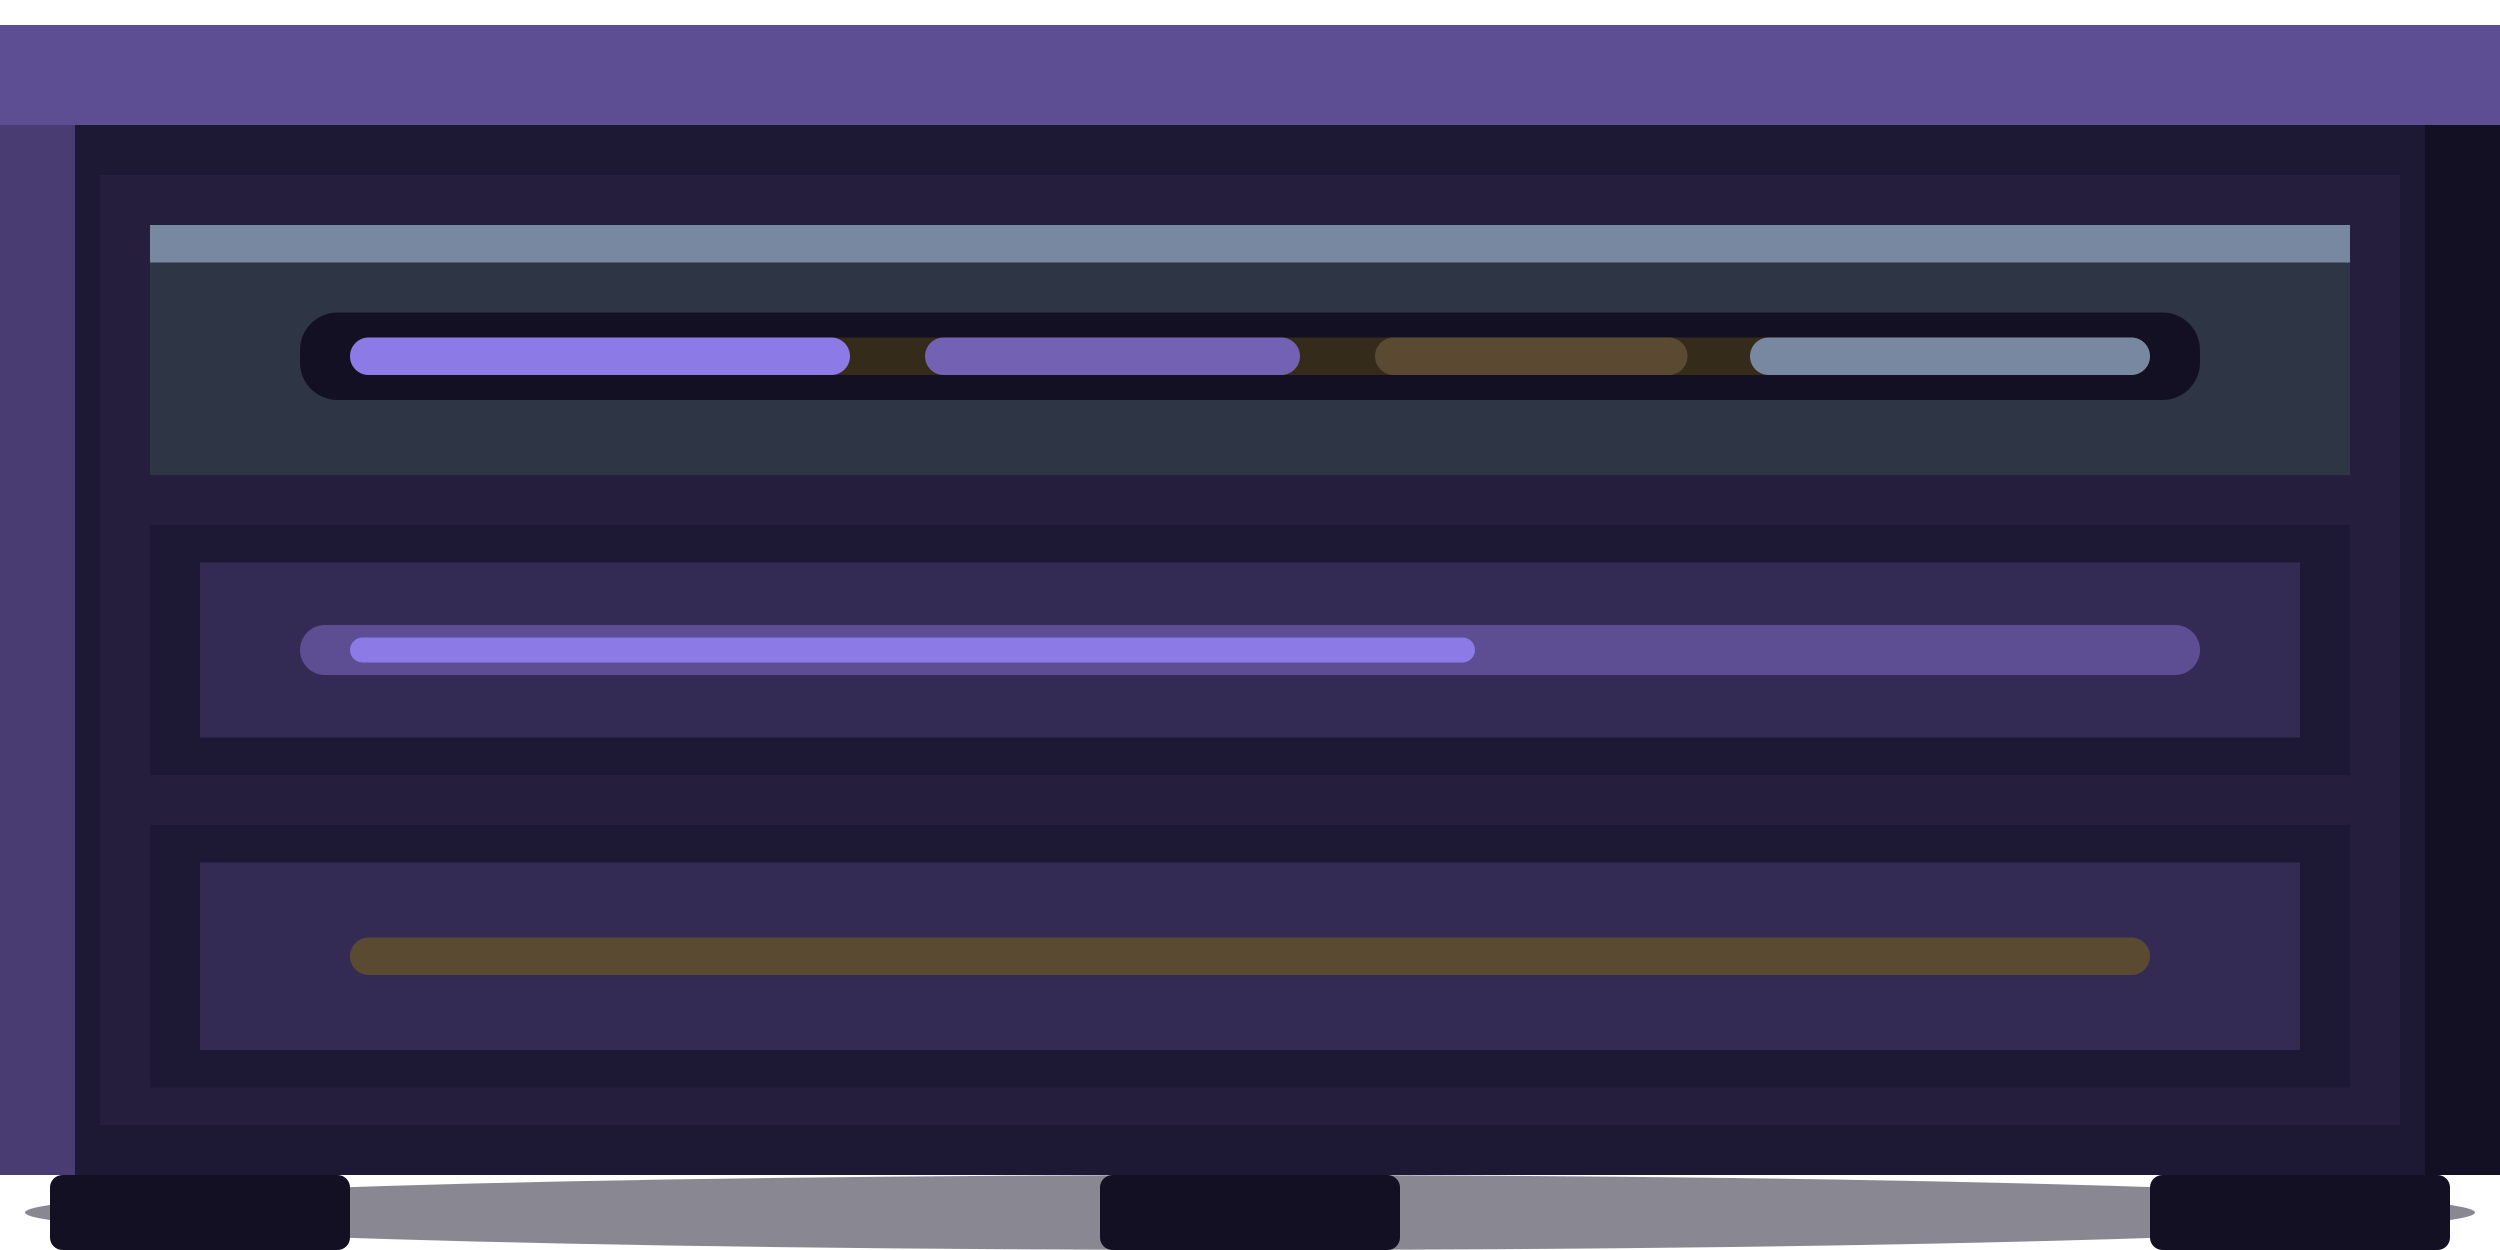
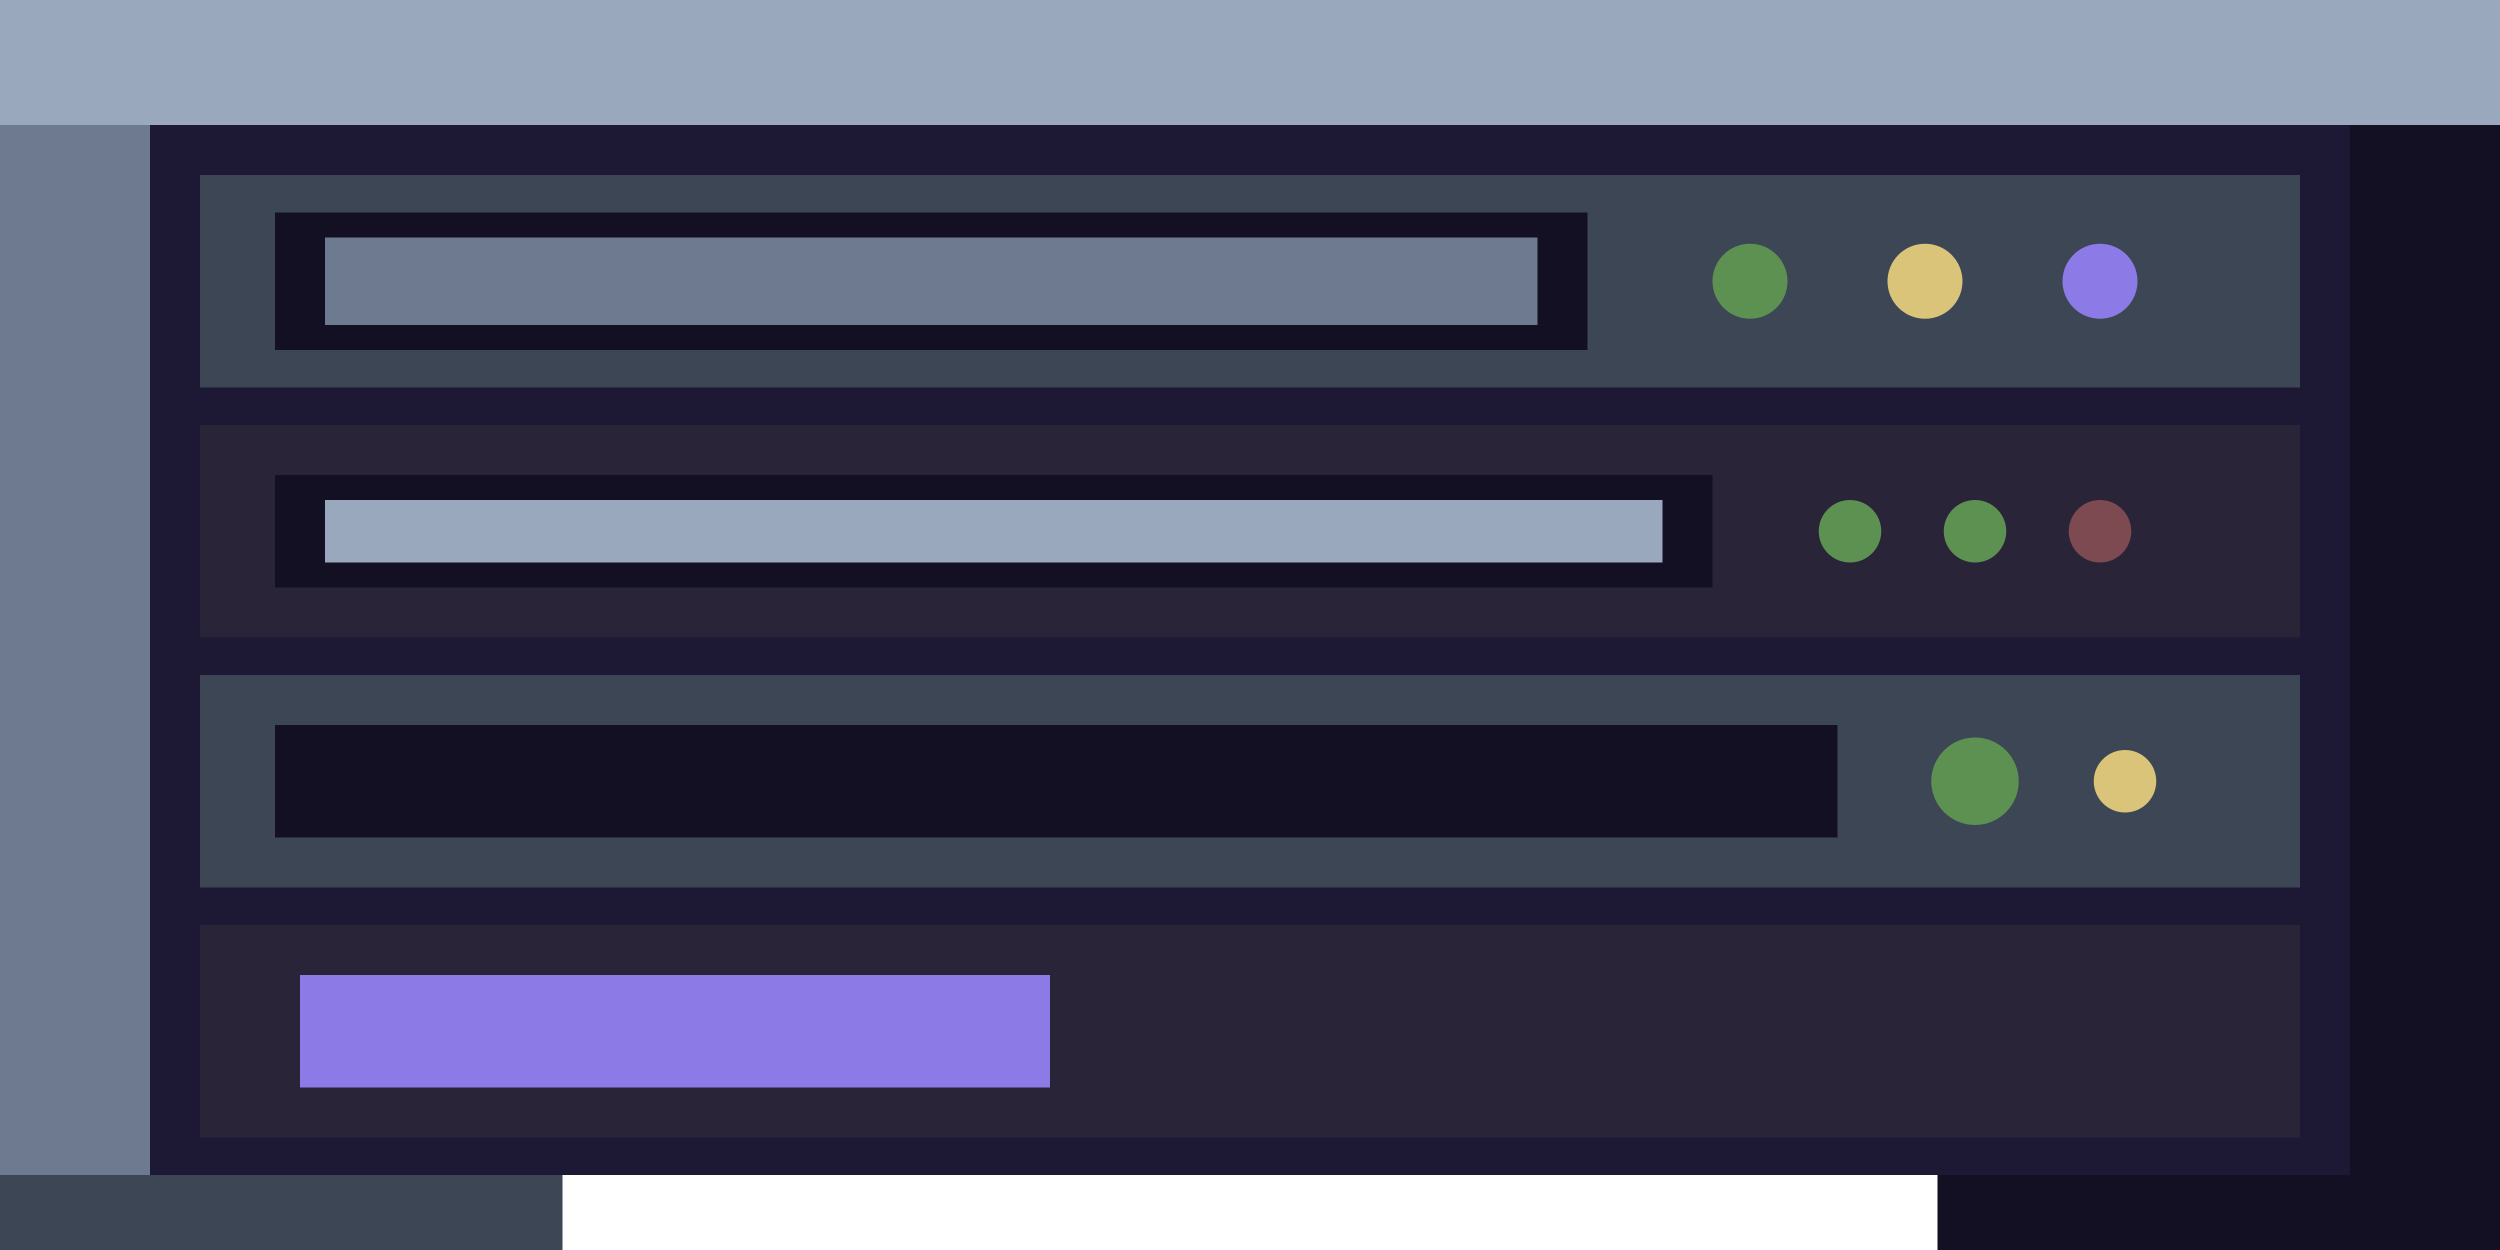
<svg xmlns="http://www.w3.org/2000/svg" viewBox="0 0 200 100">
-   <ellipse cx="100" cy="97" rx="98" ry="3" fill="#141024" opacity="0.5" />
-   <rect x="4" y="94" width="24" height="6" rx="1" fill="#141024" />
-   <rect x="88" y="94" width="24" height="6" rx="1" fill="#141024" />
-   <rect x="172" y="94" width="24" height="6" rx="1" fill="#141024" />
-   <polygon points="0,10 0,2 200,2 200,10" fill="#5d4e94" />
-   <rect x="0" y="10" width="200" height="84" fill="#1d1833" />
-   <rect x="0" y="10" width="6" height="84" fill="#483c73" />
-   <rect x="194" y="10" width="6" height="84" fill="#141024" />
-   <rect x="8" y="14" width="184" height="76" fill="#251f3d" />
-   <rect x="12" y="18" width="176" height="20" fill="#2e3545" />
-   <rect x="12" y="18" width="176" height="3" fill="#7888a0" />
-   <rect x="12" y="42" width="176" height="20" fill="#1d1833" />
-   <rect x="16" y="45" width="168" height="14" fill="#342b54" />
-   <rect x="12" y="66" width="176" height="21" fill="#1d1833" />
-   <rect x="16" y="69" width="168" height="15" fill="#342b54" />
-   <rect x="24" y="25" width="152" height="7" rx="3" fill="#141024" />
-   <rect x="28" y="27" width="144" height="3" rx="1.5" fill="#352b1a" />
-   <rect x="28" y="27" width="40" height="3" rx="1.5" fill="#8c7ae6" />
-   <rect x="74" y="27" width="30" height="3" rx="1.5" fill="#7362b3" />
-   <rect x="110" y="27" width="25" height="3" rx="1.5" fill="#5a4a32" />
-   <rect x="140" y="27" width="32" height="3" rx="1.5" fill="#7888a0" />
-   <rect x="24" y="50" width="152" height="4" rx="2" fill="#5d4e94" />
-   <rect x="28" y="51" width="90" height="2" rx="1" fill="#8c7ae6" />
-   <rect x="28" y="75" width="144" height="3" rx="1.5" fill="#5a4a32" />
+   <polygon points="0,10 0,0 200,0 200,10" fill="#9aa8bd" />
+   <rect x="0" y="10" width="12" height="84" fill="#6e7a8f" />
+   <rect x="188" y="10" width="12" height="84" fill="#141024" />
+   <rect x="12" y="10" width="176" height="84" fill="#1d1833" />
+   <rect x="0" y="94" width="45" height="6" fill="#3d4654" />
+   <rect x="155" y="94" width="45" height="6" fill="#141024" />
+   <rect x="16" y="14" width="168" height="17" fill="#3d4654" />
+   <rect x="22" y="17" width="105" height="11" fill="#141024" />
+   <rect x="26" y="19" width="97" height="7" fill="#6e7a8f" />
+   <circle cx="140" cy="22.5" r="3" fill="#5c9152" />
+   <circle cx="154" cy="22.5" r="3" fill="#d9c47a" />
+   <circle cx="168" cy="22.5" r="3" fill="#8c7ae6" />
+   <rect x="16" y="34" width="168" height="17" fill="#2a2438" />
+   <rect x="22" y="38" width="115" height="9" fill="#141024" />
+   <rect x="26" y="40" width="107" height="5" fill="#9aa8bd" />
+   <circle cx="148" cy="42.5" r="2.5" fill="#5c9152" />
+   <circle cx="158" cy="42.5" r="2.5" fill="#5c9152" />
+   <circle cx="168" cy="42.5" r="2.5" fill="#7d4a52" />
+   <rect x="16" y="54" width="168" height="17" fill="#3d4654" />
+   <rect x="22" y="58" width="125" height="9" fill="#141024" />
+   <circle cx="158" cy="62.5" r="3.5" fill="#5c9152" />
+   <circle cx="170" cy="62.5" r="2.5" fill="#d9c47a" />
+   <rect x="16" y="74" width="168" height="17" fill="#2a2438" />
+   <rect x="24" y="78" width="60" height="9" fill="#8c7ae6" />
</svg>
